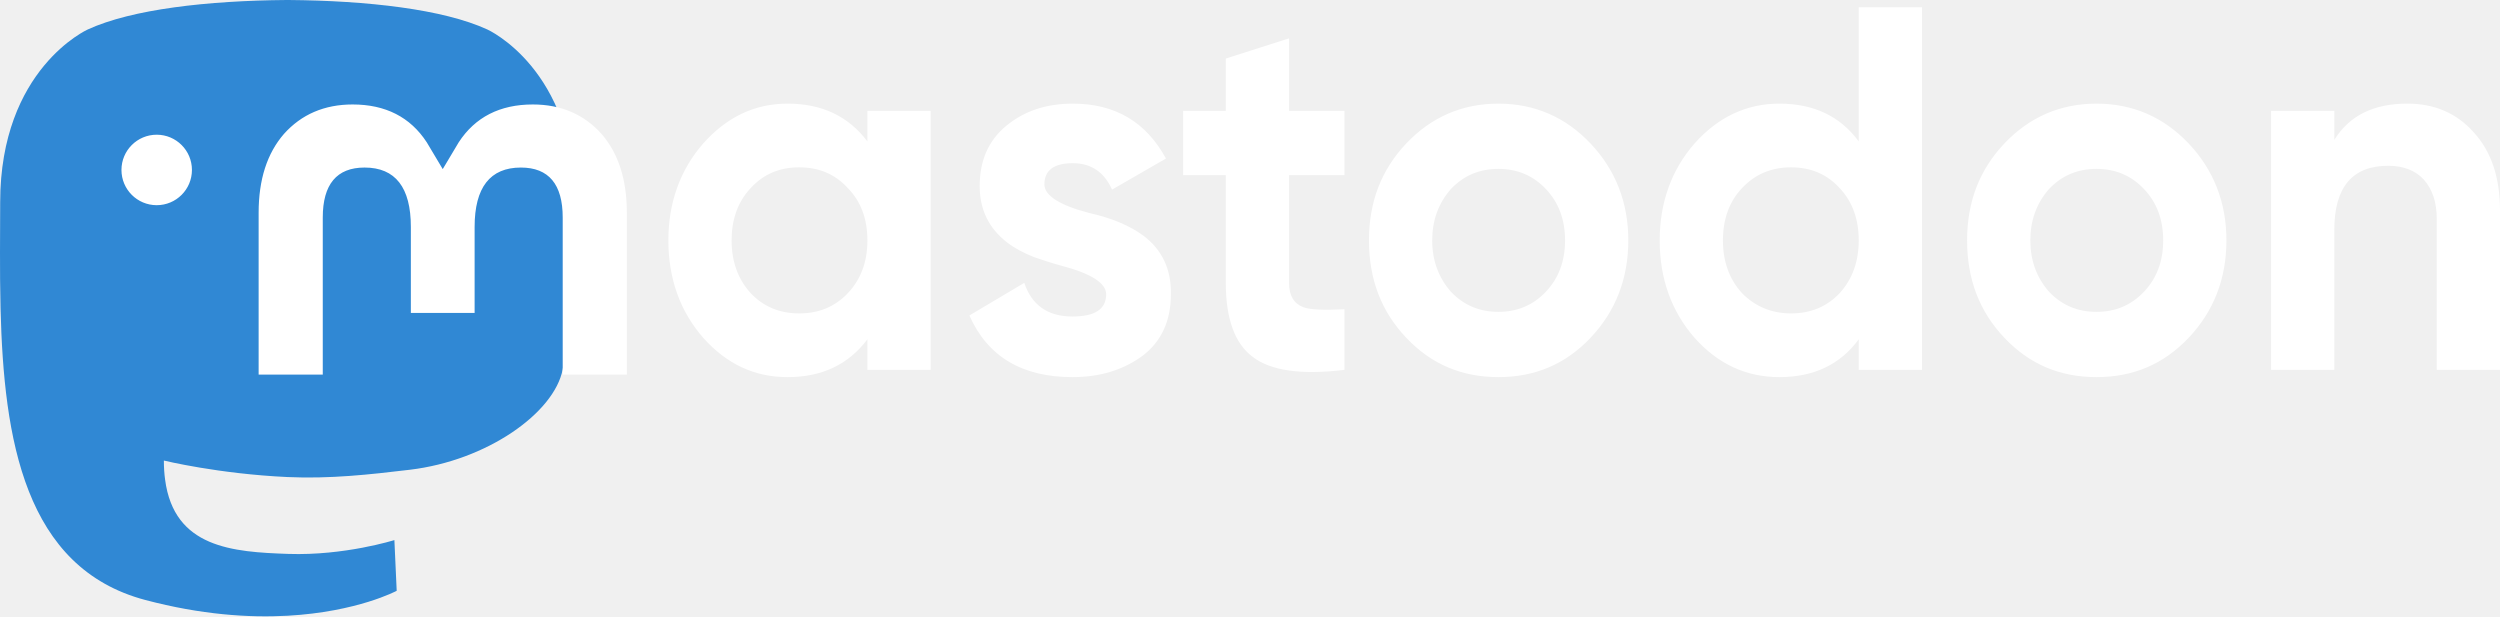
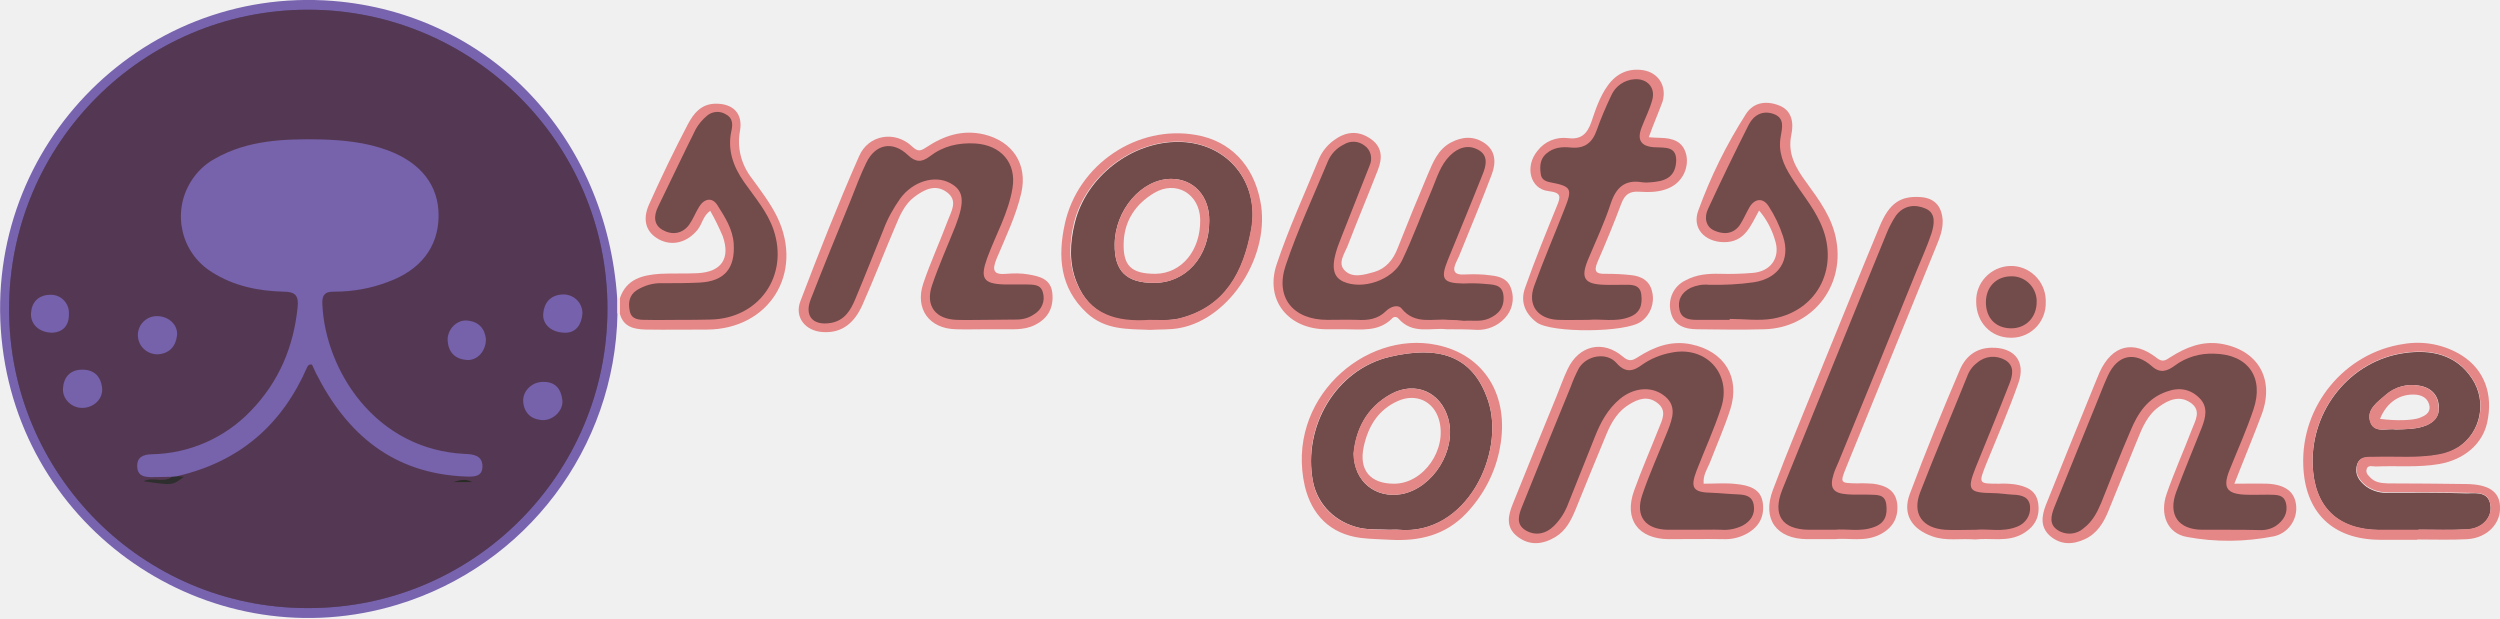
- <svg xmlns="http://www.w3.org/2000/svg" viewBox="0 0 713.359 175.868">
-   <path d="M160.555 105.431c-2.413 12.406-21.598 25.983-43.634 28.614-11.491 1.373-22.804 2.631-34.867 2.079-19.73-.904-35.297-4.71-35.297-4.71 0 1.921.119 3.75.355 5.46 2.565 19.47 19.308 20.637 35.166 21.181 16.006.547 30.258-3.947 30.258-3.947l.659 14.473s-11.196 6.011-31.14 7.116c-10.999.605-24.654-.276-40.56-4.485C6.999 162.08 1.066 125.31.159 88-.119 76.922.052 66.476.052 57.741c0-38.153 24.996-49.335 24.996-49.335C37.652 2.618 59.28.184 81.764 0h.552c22.484.184 44.125 2.618 56.729 8.406 0 0 24.996 11.182 24.996 49.335 0 0 .312 28.148-3.486 47.69" fill="#3088d4" />
-   <path d="M34.658 48.494c0-5.554 4.503-10.055 10.055-10.055 5.554 0 10.055 4.501 10.055 10.055 0 5.553-4.501 10.055-10.055 10.055-5.553 0-10.055-4.503-10.055-10.055M178.865 60.7v46.195h-18.301v-44.837c0-9.453-3.978-14.249-11.932-14.249-8.794 0-13.203 5.691-13.203 16.944V89.293h-18.194V64.752c0-11.252-4.409-16.944-13.203-16.944-7.955 0-11.932 4.796-11.932 14.249v44.837H73.799v-46.195c0-9.441 2.404-16.944 7.232-22.495 4.98-5.55 11.501-8.395 19.595-8.395 9.366 0 16.459 3.599 21.146 10.799l4.56 7.643 4.559-7.643c4.689-7.2 11.78-10.799 21.148-10.799 8.094 0 14.614 2.845 19.594 8.395 4.829 5.551 7.232 13.054 7.232 22.495M241.913 83.664c3.776-3.99 5.595-9.015 5.595-15.075 0-6.06-1.819-11.085-5.595-14.928-3.636-3.991-8.254-5.911-13.849-5.911-5.596 0-10.213 1.92-13.849 5.911-3.638 3.842-5.456 8.867-5.456 14.928 0 6.06 1.819 11.085 5.456 15.075 3.636 3.842 8.252 5.764 13.849 5.764 5.595 0 10.213-1.921 13.849-5.764m5.595-52.025h18.046v73.9h-18.046v-8.721c-5.455 7.242-13.01 10.79-22.801 10.79-9.373 0-17.346-3.695-24.061-11.234-6.574-7.537-9.931-16.849-9.931-27.785 0-10.789 3.357-20.101 9.931-27.639 6.715-7.537 14.689-11.38 24.061-11.38 9.791 0 17.346 3.547 22.801 10.789v-8.72zM326.27 67.259c5.315 3.99 7.974 9.606 7.834 16.7 0 7.539-2.659 13.45-8.114 17.589-5.456 3.991-12.03 6.06-20.004 6.06-14.409 0-24.201-5.912-29.378-17.589l15.669-9.31c2.098 6.354 6.714 9.606 13.709 9.606 6.434 0 9.652-2.07 9.652-6.356 0-3.104-4.197-5.911-12.73-8.127-3.219-.887-5.876-1.774-7.974-2.514-2.938-1.181-5.455-2.513-7.554-4.138-5.176-3.99-7.834-9.312-7.834-16.11 0-7.242 2.518-13.006 7.554-17.145 5.176-4.286 11.47-6.355 19.025-6.355 12.03 0 20.844 5.173 26.578 15.666l-15.386 8.867c-2.239-5.024-6.015-7.536-11.191-7.536-5.456 0-8.114 2.069-8.114 6.059 0 3.104 4.196 5.911 12.73 8.129 6.575 1.478 11.75 3.695 15.527 6.504M383.627 49.966h-15.807v30.742c0 3.695 1.4 5.911 4.058 6.945 1.959.74 5.875.887 11.75.591v17.294c-12.169 1.478-20.983.295-26.159-3.696-5.175-3.842-7.694-10.936-7.694-21.134v-30.742h-12.17v-18.328h12.17v-14.928l18.045-5.764v20.691h15.807v18.328zM441.125 83.221c3.638-3.844 5.455-8.721 5.455-14.633 0-5.911-1.817-10.789-5.455-14.631-3.638-3.844-8.114-5.764-13.57-5.764-5.455 0-9.931 1.92-13.569 5.764-3.498 3.99-5.316 8.867-5.316 14.631 0 5.765 1.819 10.643 5.316 14.633 3.638 3.842 8.114 5.764 13.569 5.764 5.456 0 9.932-1.921 13.57-5.764m-39.869 13.154c-7.134-7.537-10.631-16.701-10.631-27.786 0-10.938 3.498-20.1 10.631-27.637 7.134-7.537 15.947-11.38 26.299-11.38 10.352 0 19.165 3.842 26.3 11.38 7.135 7.537 10.771 16.849 10.771 27.637 0 10.938-3.636 20.249-10.771 27.786-7.135 7.539-15.807 11.232-26.3 11.232-10.491 0-19.165-3.694-26.299-11.232M524.921 83.664c3.638-3.99 5.455-9.015 5.455-15.075 0-6.06-1.817-11.085-5.455-14.928-3.636-3.991-8.254-5.911-13.849-5.911-5.596 0-10.213 1.92-13.989 5.911-3.636 3.842-5.456 8.867-5.456 14.928 0 6.06 1.82 11.085 5.456 15.075 3.776 3.842 8.533 5.764 13.989 5.764 5.595 0 10.213-1.921 13.849-5.764m5.455-81.585h18.046v103.46h-18.046v-8.721c-5.315 7.242-12.87 10.79-22.661 10.79-9.373 0-17.485-3.695-24.2-11.234-6.575-7.537-9.932-16.849-9.932-27.785 0-10.789 3.357-20.101 9.932-27.639 6.715-7.537 14.828-11.38 24.2-11.38 9.791 0 17.346 3.547 22.661 10.789v-38.28zM611.796 83.221c3.636-3.844 5.455-8.721 5.455-14.633 0-5.911-1.819-10.789-5.455-14.631-3.638-3.844-8.114-5.764-13.57-5.764-5.455 0-9.932 1.92-13.569 5.764-3.499 3.99-5.316 8.867-5.316 14.631 0 5.765 1.817 10.643 5.316 14.633 3.636 3.842 8.114 5.764 13.569 5.764 5.456 0 9.932-1.921 13.57-5.764m-39.869 13.154c-7.135-7.537-10.631-16.701-10.631-27.786 0-10.938 3.496-20.1 10.631-27.637 7.135-7.537 15.947-11.38 26.299-11.38 10.352 0 19.165 3.842 26.3 11.38 7.135 7.537 10.771 16.849 10.771 27.637 0 10.938-3.636 20.249-10.771 27.786-7.135 7.539-15.807 11.232-26.3 11.232-10.491 0-19.164-3.694-26.299-11.232M713.359 60.164v45.374h-18.046v-43.009c0-4.878-1.259-8.572-3.776-11.38-2.379-2.513-5.736-3.844-10.072-3.844-10.213 0-15.387 6.06-15.387 18.328v39.905h-18.046v-73.899h18.046v8.276c4.336-6.946 11.19-10.345 20.844-10.345 7.694 0 13.989 2.66 18.885 8.129 5.035 5.469 7.554 12.859 7.554 22.465" fill="#fff" />
+ <svg xmlns="http://www.w3.org/2000/svg" version="1.1" id="Layer_1" x="0px" y="0px" viewBox="0 0 798 197.3" style="enable-background:new 0 0 798 197.3;" xml:space="preserve">
+   <style type="text/css">
+ 	.st0{fill:#7863AF;}
+ 	.st1{fill:#E58787;}
+ 	.st2{fill:#E48888;}
+ 	.st3{fill:#F9E3E3;}
+ 	.st4{fill:#2E2E2E;}
+ 	.st5{opacity:0.35;}
+ 	.st6{fill:#9B4A98;}
+ 	.st7{fill:#724B4B;}
+ 	.st8{fill:#7762AC;}
+ 	.st9{fill:#7661AB;}
+ 	.st10{fill:#7661AC;}
+ 	.st11{fill:#2A2B26;}
+ 	.st12{fill:#E38686;}
+ 	.st13{fill:#E48787;}
+ </style>
+   <g>
+     <path class="st0" d="M197.1,100.1c-0.8,42.9-29.1,80.4-70.2,92.9C68.8,210.7,8.3,171.4,0.8,110.8C-6.9,48.8,44.1-4.6,106.3,0.3   c49.7,4,87.2,43.1,90.7,94.8C198.3,96.5,198.3,98.7,197.1,100.1z" />
+     <path class="st1" d="M713.2,154.4c4,0,7.3-0.1,10.6,0c5.7,0.3,8.6,2.6,9.1,6.7c0.6,4.7-2.5,9.1-7.1,10.1   c-9.2,1.8-18.6,1.9-27.7,0.2c-6.3-1.1-8.8-7.2-6.5-13.8c2.4-6.9,5.4-13.6,8-20.4c1.1-2.9,3.2-6.1-0.3-8.6s-7.1-1-10.1,1.2   c-3.7,2.6-5.4,6.7-7,10.7c-3.1,7.5-6.1,15.1-9.2,22.6c-1.5,3.7-3.6,7.2-7.5,9s-7.8,1.9-11.2-1.1c-3.1-2.8-2.6-6.3-1.3-9.7   c4.6-11.6,9.3-23.1,14-34.7c1.1-2.6,2.1-5.3,3.2-7.8c4-8.7,10.8-10.4,18.3-4.5c1.9,1.5,2.9,0.6,4.3-0.3c4.9-3.1,10-5.2,16-4.3   c11.8,1.9,17.3,11.1,13.2,22.4C719.3,139.3,716.3,146.5,713.2,154.4z" />
+     <path class="st1" d="M314.6,105.1c-3.2,0-6.3,0.1-9.5,0c-8.5-0.2-13.1-6.5-10.4-14.6c2.3-6.8,5.3-13.3,7.8-20   c1.1-3,3.4-6.4-0.2-9.1c-3.7-2.8-7.3-0.9-10.5,1.5c-3,2.3-4.5,5.7-5.9,9.1c-3.6,8.4-6.9,17-10.6,25.3c-2.4,5.4-6.2,9.1-12.6,8.7   c-5.6-0.3-9.2-4.7-7.2-9.9c5.9-15.5,12-31,18.7-46.2c3-7,11.6-8.3,17-3.1c1.8,1.7,2.7,1.4,4.5,0.2c5.6-3.7,11.5-5.7,18.4-4.1   c9.1,2.2,14,9.5,11.9,18.7c-1.7,7.3-5,14.1-7.9,21c-1.5,3.7-1,5.2,3.2,4.8c2.3-0.2,4.7-0.2,7,0.2c3.5,0.6,7.1,1.4,7.6,5.9   c0.5,4.6-1.3,8.1-5.5,10.2c-3.7,1.9-7.8,1.3-11.8,1.4C317.3,105.1,316,105.1,314.6,105.1z" />
+     <path class="st1" d="M543.8,154.4c3.5,0,7-0.3,10.4,0.1c3.9,0.4,7.9,1.4,8.5,6.1c0.6,4.6-1.5,8-5.8,10.1c-2.1,1-4.4,1.5-6.8,1.4   c-5.8-0.1-11.7,0-17.5,0c-9.7-0.1-14.3-6.3-11-15.5c2.4-6.7,5.3-13.3,7.9-19.9c1.1-2.7,2.7-5.7-0.5-8.1c-3-2.3-6-1.3-8.8,0.4   c-3.6,2.1-5.7,5.5-7.3,9.3c-3.4,8.1-6.7,16.3-10,24.4c-1.4,3.4-3.1,6.7-6.4,8.7c-4,2.4-8.2,2.9-12.1-0.1s-3-6.8-1.5-10.5   c4.6-11.4,9.2-22.8,13.9-34.2c1.2-2.9,2.2-5.9,3.6-8.8c3.6-7.6,11.3-9.4,17.7-3.9c1.9,1.6,3,1.2,4.7,0.1c5.2-3.3,10.6-5.4,17-4.1   c10.6,2.2,15.8,10.5,12.5,20.8c-1.9,5.9-4.4,11.5-6.6,17.2C544.9,149.8,543.6,151.6,543.8,154.4z" />
+     <path class="st1" d="M461.7,105.1c-4.8-0.6-10.8,1.8-15.3-3.4c-0.5-0.6-1.3-0.7-1.9-0.2c-0.1,0.1-0.2,0.2-0.2,0.2   c-4.3,4.3-9.8,3.4-15.1,3.4c-2,0-4,0-6,0c-12-0.1-19.5-9.3-15.7-20.7s8.9-22.5,13.5-33.7c1-2.3,2.6-4.3,4.6-5.8   c3.7-2.8,7.6-3.4,11.6-0.8s4.2,6.2,2.6,10.2c-3.1,8-6.5,16-9.6,24.1c-1,2.5-3.3,5.6-1,7.9c2.5,2.6,6.3,1.4,9.5,0.5   c3.7-1.1,6-3.9,7.4-7.5c3.1-7.9,6.3-15.7,9.6-23.5c1.7-4,3.3-8.1,7.4-10.3c3.6-1.9,7.3-2.2,10.8,0.2s3.7,6.2,2.3,9.9   c-3.1,8.2-6.5,16.4-9.8,24.5c-0.4,1.1-0.9,2.2-1.4,3.2c-1.5,3-1.1,4.6,2.8,4.3c2.7-0.1,5.3-0.1,8,0.3c2.9,0.3,5.6,1.1,6.6,4.4   c1.1,3.2,0.3,6.8-2.1,9.3c-2.3,2.5-5.6,3.8-8.9,3.7C468.4,105.1,465.4,105.1,461.7,105.1z" />
+     <path class="st1" d="M585.5,172.1c-3.4,0-6.1,0-8.7,0c-9.8-0.1-14.4-6.4-10.9-15.7c4.8-12.8,10.1-25.3,15.2-38   c6.3-15.4,12.5-30.8,18.9-46.2c3.1-7.4,6.6-9.7,13-9.3c4.5,0.3,6.8,2.9,7.1,7.4c0.1,3-0.9,5.5-2,8.2c-9.6,23.6-19.2,47.1-28.8,70.7   c-2,5-2,5,3.6,5.1c1.7-0.1,3.3,0,5,0.1c3.9,0.5,7.2,2,7.7,6.5c0.4,4.2-1.3,7.4-5.1,9.5C595.4,173.2,590,171.6,585.5,172.1z" />
+     <path class="st1" d="M526.3,43.8c1.4,0.1,2.6,0.2,3.7,0.2c4,0.1,7.3,1.1,8.3,5.6c0.8,4.2-1.4,8.5-5.3,10.3   c-3.1,1.5-6.5,1.5-9.8,1.3c-2.9-0.2-4.5,0.8-5.6,3.6c-2.4,6.4-5,12.7-7.7,18.9c-1.2,2.9-0.5,3.8,2.6,3.7c2.7,0,5.3,0.1,8,0.4   c3.5,0.3,6.2,1.9,6.9,5.5c0.8,3.5-0.6,7.2-3.5,9.3c-4.6,3.6-28.7,3.8-33.4,0.3c-3.7-2.8-5.3-6.6-3.7-11c3.1-8.8,6.6-17.4,10.1-26   c1.3-3.1,1.6-4.4-2.6-4.9c-5.9-0.6-7.7-7.9-3.5-12.9c2.3-3,6-4.5,9.8-4c4.1,0.5,6-1.4,7.3-5c1.4-4.1,2.7-8.2,5.3-11.8   c2.8-3.9,6.6-5.6,11.3-4.9c4.9,0.8,7.6,5.1,6.2,10C529.3,36.2,527.7,39.8,526.3,43.8z" />
+     <path class="st1" d="M561.5,67.2c-2.7,4.8-4.5,10.2-11.3,10.1c-6.1-0.1-10.2-4.5-8.1-10.1c3.9-10.8,9-21.1,15.2-30.8   c2.5-3.9,6.7-4.3,10.7-2.7s4.6,5.5,3.8,9.3c-1.3,6,1.4,10.6,4.7,15.1c4.2,5.8,8.5,11.5,9.7,18.9c2.5,14.8-8,27.7-23,28.1   c-7.1,0.2-14.3,0.1-21.5,0c-4,0-7.5-1.3-8.4-5.5c-1-4.1,0.9-8.3,4.7-10.1c3.5-1.9,7.2-2.2,11.1-2.1c3.5,0.1,7,0,10.5-0.3   c5.5-0.5,8.5-4.6,7.2-9.7C565.8,73.6,564,70.1,561.5,67.2z" />
+     <path class="st1" d="M197.9,95.1c2.1-6.1,7.2-7.3,12.8-7.7c4-0.2,8,0,12-0.2c7.6-0.4,10.5-4.7,8-11.8c-1.2-2.8-2.5-5.5-4-8.1   c-2.3,1.6-2.5,4.1-4,6c-3.3,4.1-8.1,5.4-12.4,3.1c-4-2.2-5.4-6.1-3.1-11.2c3.9-8.7,8-17.2,12.4-25.6c1.8-3.4,4.2-6.4,8.7-6.5   c5.7-0.1,8.9,3.1,7.9,8.7c-1,5.3,0.4,10.7,3.7,15c2.9,4,6,8,8.2,12.5c8.6,17.9-2.6,35.8-22.4,35.9c-6.5,0-13,0.1-19.5,0   c-3.6-0.1-7.1-0.7-8.3-4.9C197.2,98.5,197.2,96.7,197.9,95.1z" />
+     <path class="st1" d="M630.5,172.2c-4.8-0.4-9.3,0.6-13.7-1c-6.6-2.3-9.6-7.1-7.2-13.5c5-13.4,10.4-26.6,16-39.7   c1.8-4.2,5.1-6.9,10-7c7.3-0.2,11.1,4.3,8.7,11.2c-3.1,8.8-6.8,17.3-10.3,25.9c-2.5,6.3-2.5,6.3,4.1,6.3c1.7-0.1,3.3,0,5,0.2   c3.6,0.6,6.9,1.8,7.5,6.1s-1.1,7.4-4.8,9.6C640.9,173.2,635.4,171.6,630.5,172.2z" />
+     <path class="st2" d="M630.8,96.3c-0.2-6.1,4.7-11.2,10.8-11.4s11.2,4.7,11.4,10.8c0,0.2,0,0.4,0,0.7c0.2,6.1-4.5,11.2-10.6,11.4   c-0.2,0-0.4,0-0.6,0C635.5,107.8,630.8,102.9,630.8,96.3z" />
+     <path class="st3" d="M197.9,95.1c0,1.7,0,3.4,0,5H197v-5C197.3,95.1,197.6,95.1,197.9,95.1z" />
+     <path class="st4" d="M2.9,98.7c0-52.8,42.7-95.6,95.4-95.6s95.6,42.7,95.6,95.4c0,52.8-42.7,95.6-95.4,95.6c-0.1,0-0.2,0-0.4,0   C45.5,194.1,2.9,151.3,2.9,98.7z" />
+     <g>
+       <g class="st5">
+         <path class="st6" d="M2.9,98.7c0-52.8,42.7-95.6,95.4-95.6s95.6,42.7,95.6,95.4c0,52.8-42.7,95.6-95.4,95.6c-0.1,0-0.2,0-0.4,0     C45.5,194.1,2.9,151.3,2.9,98.7z" />
+       </g>
+     </g>
+     <path class="st7" d="M711.6,169.1c-2.8,0-5.7,0-8.5,0c-7.8,0-11.2-4.8-8.4-12.2c2.6-6.9,5.4-13.6,8.1-20.4c1.3-3.3,2-6.6-0.6-9.3   c-2.9-3-6.5-3.7-10.6-2.2c-6.1,2.1-9.2,6.9-11.5,12.4c-3.3,7.6-6.3,15.4-9.4,23.1c-1.3,3.1-2.8,6-5.6,8.1c-2.3,2.1-5.8,2.3-8.3,0.6   c-2.8-1.8-2.1-4.6-1.1-7.2c4.4-11,8.9-21.9,13.3-32.8c1.3-3.1,2.4-6.2,3.8-9.2c3.1-6.8,8.6-8,14.2-3c2.6,2.3,4.9,1.4,7.2-0.3   c3.6-2.7,8.1-4,12.6-3.8c10.7,0.2,16,7.5,12.5,17.8c-2.2,6.6-5.1,13-7.7,19.5c-2.1,5.4-0.9,7.4,4.9,7.7c2.5,0.1,5,0,7.5,0   c2.3,0.1,5-0.3,5.7,2.8s-0.8,5.5-3.3,7.2c-1.6,1-3.4,1.4-5.3,1.3C717.9,169.1,714.7,169.1,711.6,169.1z" />
+     <path class="st7" d="M314.4,102.1c-3,0-6,0.1-9,0c-6.8-0.2-10.1-4.5-7.9-11s5-12.7,7.5-19c3.1-8,2.6-11.4-1.8-13.7   c-4.9-2.6-11.8-0.5-15.8,4.9c-2.2,3.1-4.1,6.5-5.4,10c-3,7.4-5.9,14.8-9,22.2c-1.5,3.6-3.5,6.9-7.9,7.6c-5.7,0.9-8.4-2.3-6.3-7.6   c4.1-10.5,8.4-21,12.7-31.5c1.6-4,3.1-8.1,5-12c2.9-6.1,8.5-7.1,13.3-2.5c2.4,2.3,4.4,2.4,7,0.4c4.3-3.3,9.1-4.4,14.5-4.1   c8.2,0.5,13.2,6.2,11.9,14.2s-5.4,15-8.1,22.4c-2.3,6.4-1.3,8.2,5.5,8.4c2.3,0,4.7,0,7,0c2.1,0.1,4.6-0.2,5.3,2.6   c0.8,2.7-0.4,5.5-2.8,6.9c-1.7,1.2-3.6,1.7-5.6,1.7L314.4,102.1L314.4,102.1z" />
+     <path class="st7" d="M540.9,169.1c-2.8,0-5.7,0-8.5,0c-7.2-0.1-10.5-4.3-8.2-11.1s5.4-13.6,8.1-20.4c1.6-4.1,3.2-8.3-1.5-11.6   c-4-2.8-9.5-2.2-13.8,1.4c-3.8,3.2-6.1,7.4-7.9,12c-2.8,7.1-5.7,14.2-8.5,21.3c-1,2.7-2.5,5.1-4.5,7.1c-2.7,2.7-6,3.3-9.1,1.5   c-3.3-2-2.2-5.1-1-8c5.1-12.7,10.2-25.3,15.4-37.9c0.7-2,1.6-4,2.6-5.9c2.5-4.1,8.9-5.2,12-1.6c2.9,3.3,5.4,2.6,8.2,0.5   c2.7-1.9,5.9-3.2,9.1-3.8c11.2-2.4,19.6,6.7,16.1,17.5c-2.2,6.8-5.2,13.3-7.8,20c-2.2,5.7-1.2,7.1,4.9,7.2c2.7,0.1,5.3,0.4,8,0.5   c2.5,0.1,4.8,0.4,5.3,3.4s-1,5.2-3.6,6.6c-2.1,1-4.4,1.5-6.8,1.3C546.5,169,543.7,169.1,540.9,169.1z" />
+     <path class="st7" d="M462.3,102.1c-4.8-0.5-10.6,1.7-14.9-3.6c-1.1-1.4-3.5-0.7-5,0.8c-2.6,2.6-5.8,3-9.2,2.8c-3.2-0.1-6.3,0-9.5,0   c-10.9,0-16.8-7.1-13.3-17.4c3.8-11.3,8.9-22.2,13.5-33.3c1-2.3,2.8-4.2,5.1-5.3c2.1-1.3,4.7-1.1,6.6,0.4c2,1.4,2.6,4.1,1.6,6.3   l-8.8,22.3c-0.1,0.2-0.1,0.3-0.2,0.5c-3.5,8.5-3.3,12.5,0.6,14.3c6.1,2.7,15.6-0.4,18.7-6.7c3.6-7.5,6.4-15.3,9.7-23   c1.5-3.6,2.6-7.5,5.6-10.5c2.7-2.7,5.9-3.6,9-1.9c3.4,1.8,2.6,5.1,1.4,8c-3.6,9.1-7.4,18.2-11.1,27.3c-2.4,6-1.5,7.3,5.1,7.4   c2.2-0.1,4.3-0.1,6.5,0.1c2.5,0.3,5.8-0.1,6.2,3.7s-1.5,6-4.7,7.4c-2.6,1.1-5.3,0.5-7.9,0.7C465.7,102.2,464.2,102.1,462.3,102.1z" />
+     <path class="st7" d="M585.6,169.1c-3.2,0-5.7,0-8.2,0c-8.6-0.1-11.7-4.7-8.5-12.8c7.3-18.1,14.7-36.1,22-54.1   c3.8-9.3,7.5-18.5,11.3-27.7c0.8-2,1.8-3.9,3-5.7c2.5-3.3,6.1-3.7,9.5-2.2s2.7,5.1,1.8,8c-1.4,4.2-3.3,8.3-5,12.5   c-8.2,20.2-16.4,40.4-24.7,60.5c-0.5,1.2-1.1,2.4-1.5,3.7c-1.4,4.4-0.3,6.2,4.5,6.5c2.3,0.2,4.7,0,7,0.1s4.9-0.2,5.3,3.1   s-0.3,5.9-3.8,7.2C593.9,169.9,589.3,168.7,585.6,169.1z" />
+     <path class="st7" d="M507.1,102.1c-3.8,0-6.8,0.1-9.8,0c-6.5-0.3-9.8-4.7-7.6-10.8c3-8.3,6.5-16.4,9.7-24.6   c2.6-6.5,2.2-7.2-4.5-8.5c-1.6-0.3-2.9-0.9-3.1-2.7c-0.3-2.3-0.3-4.6,1.7-6.4c2.4-2.1,5.1-2.3,8-2c4.4,0.4,6.8-1.6,8.2-5.6   c1.3-3.7,2.9-7.4,4.6-11c1.3-3,4.2-5,7.4-5.2c4.1-0.3,6.8,2.7,5.7,6.6c-0.8,3-2.3,5.9-3.4,8.8c-1.5,3.9-0.3,6,4,6.3   c3.5,0.2,7.5-0.5,7,5c-0.5,5-4.1,5.9-8.2,6.2c-0.8,0.1-1.7,0.1-2.5,0c-5.7-1-8.5,1.7-10.2,6.9c-2,6.1-4.8,12-7.3,18   c-2.3,5.7-1,7.6,5.2,7.8c2.2,0.1,4.3,0,6.5,0s5-0.2,5.4,3.1s-0.3,5.9-3.8,7.2C515.7,102.9,511,101.7,507.1,102.1z" />
+     <path class="st7" d="M552.1,102.1c-3.5,0-7,0-10.5,0c-2.5,0-4.9-0.4-5.5-3.2c-0.7-3.1,0.6-5.5,3.5-7c1.8-0.8,3.8-1.2,5.8-1   c4.8,0.1,9.6-0.1,14.4-0.8c8-1.2,11.9-7.2,9.3-14.8c-1.1-3.3-2.6-6.5-4.5-9.4c-1.8-2.9-4.5-2.6-6.2,0.3c-1.1,1.9-1.9,3.9-3.1,5.7   c-2.1,2.9-5.2,3-8.1,1.7s-3.2-4.4-2-6.9c4.2-9.1,8.5-18,13-26.9c1.6-3.1,4.5-4.7,8-3.4s2.7,4.3,2.2,7.2c-0.9,4.9,0.9,9.1,3.5,13.1   c3,4.8,6.7,9.1,9.1,14.3c6.4,13.6-0.3,28-15,30.7c-4.5,0.8-9.3,0.1-13.9,0.1L552.1,102.1z" />
+     <path class="st7" d="M217.1,102.1c-3.7,0-7.3,0.1-11,0c-2.2,0-4.6-0.1-5.1-2.9c-0.5-2.5-0.2-5,2.3-6.6c2.4-1.5,5.2-2.3,8-2.2   c4,0,8,0,12-0.2c7.9-0.4,11.4-4.5,10.9-12.4c-0.3-4.7-2.8-8.5-5.2-12.3c-1.7-2.7-4.3-2.1-5.9,0.6c-1.1,1.8-1.9,3.9-3.1,5.6   c-2.2,3-5.5,3.4-8.5,1.7s-2.8-4.7-1.4-7.5c4-8.2,7.9-16.5,12-24.7c0.9-1.6,2.1-3,3.5-4.2c1.7-1.5,4.2-1.7,6.1-0.5   c2,1,2.3,2.9,1.8,5.1c-1.4,6.1,0.5,11.5,4,16.5s7.4,9.4,9.4,15.2c5,14.7-4.6,28.4-20.1,28.7C223.4,102.1,220.3,102.1,217.1,102.1z" />
+     <path class="st7" d="M630.8,169.1c-3.9,0-6.9,0.2-9.9,0c-7.3-0.5-10.6-5.1-8-11.9c4.8-12.4,10-24.6,15-37c0.6-1.7,1.7-3.3,3.2-4.4   c2.5-2.2,6-2.5,8.9-0.9c3.1,1.8,2.5,4.8,1.4,7.6c-3.5,9-7.2,17.9-10.8,26.8c-2.8,7.1-2.2,8,5.5,8.1c2.2,0,4.3,0.4,6.5,0.5   c2.7,0.1,5.2,0.7,5.4,3.9c0.2,2.8-1.5,5.3-4.1,6.3C639.2,170,634.5,168.7,630.8,169.1z" />
+     <path class="st7" d="M633.9,96.5c0-4.8,3.2-8.2,7.9-8.3c4.3-0.2,8,3.1,8.3,7.5c0,0.2,0,0.4,0,0.5c0.1,5-3.4,8.7-8.3,8.6   S633.9,101.4,633.9,96.5z" />
+     <path class="st8" d="M54.9,152.2c-2.2,0-4.3,0.1-6.5,0.1c-2.4,0-4.5-0.4-4.6-3.4c-0.1-3.1,2-3.8,4.6-3.9c12-0.2,23.4-5.2,31.7-13.9   c8.9-9.2,13.6-20.3,14.9-33c0.4-3.7-0.7-5-4.5-5c-8-0.2-15.9-1.8-22.8-6.2c-9.9-6.1-12.9-19-6.8-28.9c1.9-3.1,4.6-5.7,7.8-7.4   c10.4-5.9,22-6.3,33.5-6.1c7.3,0.2,14.6,0.9,21.6,3.5c10.5,3.9,16.3,11.2,16.2,21s-5.7,17.2-16.2,21c-5.5,2.1-11.3,3.1-17.1,3.1   c-3.1-0.1-4,1.2-3.8,4.2c1,20.8,16.8,46.3,45.7,47.6c2.7,0.1,5.3,0.6,5.4,3.8c0.1,3.6-2.9,3.5-5.4,3.4c-23-0.9-37.9-13.4-47.8-33.1   c-0.4-0.9-0.8-1.8-1.2-2.6c-0.9-0.2-1.3,0.2-1.6,0.9c-8,18.3-21.5,30-41.1,34.6c-0.4,0.5-1.1,0.7-1.7,0.3   C55,152.3,55,152.2,54.9,152.2z" />
+     <path class="st9" d="M155.1,108.1c0.1,4-2.8,7.1-6.2,6.8c-3.6-0.3-5.7-2.4-6-6c-0.3-3.4,2.6-6.7,5.9-6.6   C152.7,102.5,154.7,104.8,155.1,108.1z" />
+     <path class="st9" d="M26.4,130.2c-3.5,0.1-6.5-2.8-6.3-6.2s2.1-5.9,5.9-6c4-0.1,6.2,2.1,6.6,5.9C32.9,127.3,30,130.1,26.4,130.2z" />
+     <path class="st9" d="M173.3,121.9c4-0.1,5.8,2.3,6.2,5.8c0.4,3.3-2.9,6.5-6.3,6.4c-3.7-0.2-5.9-2.3-6.2-5.9   C166.8,124.8,169.8,121.9,173.3,121.9z" />
+     <path class="st10" d="M180.7,106.2c-4.6,0.1-7.6-2.6-7.3-6.1s2.3-5.9,6.1-6.1c3.3-0.2,6.2,2.3,6.4,5.6c0,0.2,0,0.4,0,0.6   C185.6,103.8,183.7,106.1,180.7,106.2z" />
+     <path class="st9" d="M50.1,100.9c3.7,0,6.8,2.8,6.4,6.2s-2.4,5.8-6.2,6c-3.5,0-6.3-2.7-6.3-6.2c0,0,0-0.1,0-0.1   C44.1,103.5,46.8,100.9,50.1,100.9C50.1,100.9,50.1,100.9,50.1,100.9z" />
+     <path class="st10" d="M16.8,106.2c-4.3,0-7.1-2.7-6.9-6.2s2.3-5.8,6-5.9c3.2-0.2,6,2.3,6.1,5.6c0,0.2,0,0.5,0,0.7   C22,104.1,19.9,106,16.8,106.2z" />
+     <path class="st4" d="M54.9,152.2l1.8-0.2l2,0.2c-3.7,2.8-3.7,2.8-12.9,1.4C48.8,152.1,52.2,154.3,54.9,152.2z" />
+     <path class="st11" d="M150.7,153.9h-6C147.6,152.9,149.2,153,150.7,153.9z" />
+     <g id="XMLID_3_">
+       <g>
+         <path class="st7" d="M795,161.9c0.2,3.7-2.9,6.9-7.5,7.1c-5.2,0.3-10.3,0.1-15.5,0.1l0,0.1c-4.2,0-8.3,0-12.5,0     c-13.5-0.1-20.9-7.5-21.3-21c-0.5-17.5,12.1-33.1,29.3-35.5c8.4-1.2,16.5,0.4,21.6,8.2c4.8,7.3,2.8,17.1-4.4,21.9     c-1.9,1.2-4,2.1-6.2,2.4c-6.8,1.3-13.6,0.5-20.4,0.8c-2.3,0.1-5-0.5-5.8,2.6c-0.8,3,0.9,5.1,3.1,6.8c2.1,1.4,4.6,2.1,7.1,1.9     c8.3,0,16.7-0.1,25,0.2C790.7,157.4,794.7,156.9,795,161.9z M773.3,136.2c3.3-1,5.4-3,5.2-6.4c-0.2-3.7-2.5-6.1-6.3-6.7     c-3.8-0.7-7.8,0.4-10.7,3c-2.5,2.2-6.2,4.6-4.9,8.5s5.4,2,8.1,2.5C767.8,137,770.6,137,773.3,136.2z" />
+         <path class="st12" d="M759.7,133.7c5.1,0.7,10.4,0.5,12.6-0.3c1.8-0.7,3.5-1.6,3.2-3.8c-0.4-2.1-1.8-3.3-4.1-3.6     C766.2,125.5,761.9,128.3,759.7,133.7z M773.3,136.2c-2.8,0.8-5.6,0.8-8.7,0.9c-2.7-0.5-6.9,1.4-8.1-2.5s2.4-6.3,4.9-8.5     c2.9-2.6,6.9-3.7,10.7-3c3.8,0.6,6.1,3,6.3,6.7C778.8,133.2,776.7,135.2,773.3,136.2z" />
+         <path class="st1" d="M789.1,120.8c-5.1-7.8-13.2-9.4-21.6-8.2c-17.2,2.4-29.8,18-29.3,35.5c0.4,13.5,7.9,20.9,21.3,21     c4.2,0,8.3,0,12.5,0l0-0.1c5.2,0,10.3,0.2,15.5-0.1c4.5-0.2,7.7-3.4,7.5-7.1c-0.3-5-4.3-4.4-7.4-4.5c-8.3-0.2-16.7-0.2-25-0.2     c-2.5,0.2-5-0.5-7.1-1.9c-2.2-1.7-3.9-3.8-3.1-6.8c0.8-3.1,3.5-2.5,5.8-2.6c6.8-0.2,13.6,0.5,20.4-0.8c2.2-0.4,4.3-1.2,6.2-2.4     C792,137.9,794,128.1,789.1,120.8z M778.7,148.1c-6.8,1.2-13.6,0.5-20.4,0.8c-1,0-2.6-0.6-2.9,1c-0.3,1.3,0.8,2.1,1.6,2.9     c1.5,1.3,3.3,1.4,5.2,1.5c8.3,0,16.7,0.1,25,0.2c7.1,0.1,10.5,2.3,10.8,7c0.4,5.5-4,10.2-10.4,10.6c-5.3,0.3-10.6,0.1-16,0.1     l0,0.1c-4,0-8,0-12,0c-15-0.1-23.9-8.7-24.4-23.8c-0.7-19,13.2-35.9,32-38.7c6.5-1.1,13.1,0.2,18.7,3.7c7.1,4.6,10,12.3,8,21.4     C792.4,141.7,786.6,146.7,778.7,148.1z" />
+       </g>
+       <g>
+ 		</g>
+     </g>
+     <g id="XMLID_2_">
+       <g>
+         <path class="st7" d="M475,127.9c5.6,16.7-6.8,43.2-28.6,41.2c-0.8-0.1-1.7,0-2.9,0c-2.9-0.2-6.2,0.1-9.5-0.6     c-7.6-1.7-13.4-7.3-14.9-14.8c-3.3-17.5,7.3-35.7,24.5-39.8C458.6,110.4,470,112.9,475,127.9z M447.5,157.7c10-2,17.5-14,14.8-24     c-2.3-8.5-10.5-12.2-18.3-7.9c-7.8,4.3-11.2,11.3-11.9,19C432.2,153.9,439.2,159.2,447.5,157.7z" />
+         <path class="st13" d="M445,154.4c9.4,0,17.1-11,14.3-20.5c-1.7-5.8-7.3-8.5-13.1-5.9c-6.3,2.8-9.5,8.1-10.9,14.6     C433.7,150,437.3,154.4,445,154.4z M462.3,133.7c2.7,10-4.8,22-14.8,24c-8.3,1.5-15.3-3.9-15.5-12.9c0.7-7.6,4.1-14.7,11.9-19     C451.8,121.5,459.9,125.2,462.3,133.7z" />
+         <path class="st1" d="M446.4,169.1c21.8,1.9,34.2-24.6,28.6-41.2c-5-15-16.4-17.5-31.4-14c-17.3,4-27.9,22.2-24.5,39.8     c1.4,7.6,7.2,13.1,14.9,14.8c3.3,0.7,6.6,0.5,9.5,0.6C444.7,169.1,445.5,169,446.4,169.1z M478.8,142.8     c-1.4,7.9-5.2,15.2-10.8,21.1c-6.7,7-15,8.9-24.2,8.4c-3.1-0.2-6.3-0.2-9.5-0.6c-9.8-1.3-15.6-7.4-17.8-16.5     c-6.3-27.6,19-49.9,42.1-45.1C473.8,113.2,481.9,126.3,478.8,142.8z" />
+       </g>
+       <g>
+ 		</g>
+     </g>
+     <g id="XMLID_1_">
+       <g>
+         <path class="st7" d="M376.2,45.3c15.5,0.1,26,12.8,23.2,28.1c-2.5,13.3-8.1,24.4-22.5,28.2c-3.2,0.8-6.6,0.5-9.9,0.8     c-10.3,0.7-19.1-1.6-23.3-12.2c-2.5-6.2-2.2-12.7-0.6-19.1C346.7,56.4,361.2,45.2,376.2,45.3z M386,70.5     c0.1-7.9-5-13.4-12.2-13.4c-9.4,0.1-17.9,9.9-18,20.9c-0.1,8.5,3.7,12.3,12.5,12.3C378.5,90.3,386,82,386,70.5z" />
+         <path class="st13" d="M386,70.5c0,11.5-7.5,19.9-17.7,19.8c-8.8,0-12.6-3.8-12.5-12.3c0.1-11,8.6-20.9,18-20.9     C381,57.1,386.1,62.5,386,70.5z M368.8,87.4c8.4-0.1,14.5-7.5,14.3-17.4c-0.2-8.1-7.7-12.6-14.7-8.4c-5.7,3.4-9.3,8.5-9.7,15.3     C358.3,84.7,360.9,87.4,368.8,87.4z" />
+         <path class="st1" d="M376.6,104.7c-3.1,0.6-6.3,0.4-9.5,0.6c-7.1-0.3-14.3,0.1-20.2-5.4c-8.6-8-9.3-18-7-28.5     c4.2-19,23.2-31.7,42-28.3c10.8,1.9,18.2,9.6,20.4,21.1C405.7,81.2,392.8,101.7,376.6,104.7z M376.8,101.5     c14.4-3.8,20-14.8,22.5-28.2c2.8-15.3-7.6-28-23.2-28.1c-14.9-0.1-29.4,11-33.2,25.6c-1.6,6.4-1.9,12.9,0.6,19.1     c4.3,10.6,13,12.9,23.3,12.2C370.2,102.1,373.7,102.4,376.8,101.5z" />
+       </g>
+       <g>
+ 		</g>
+     </g>
+   </g>
</svg>
